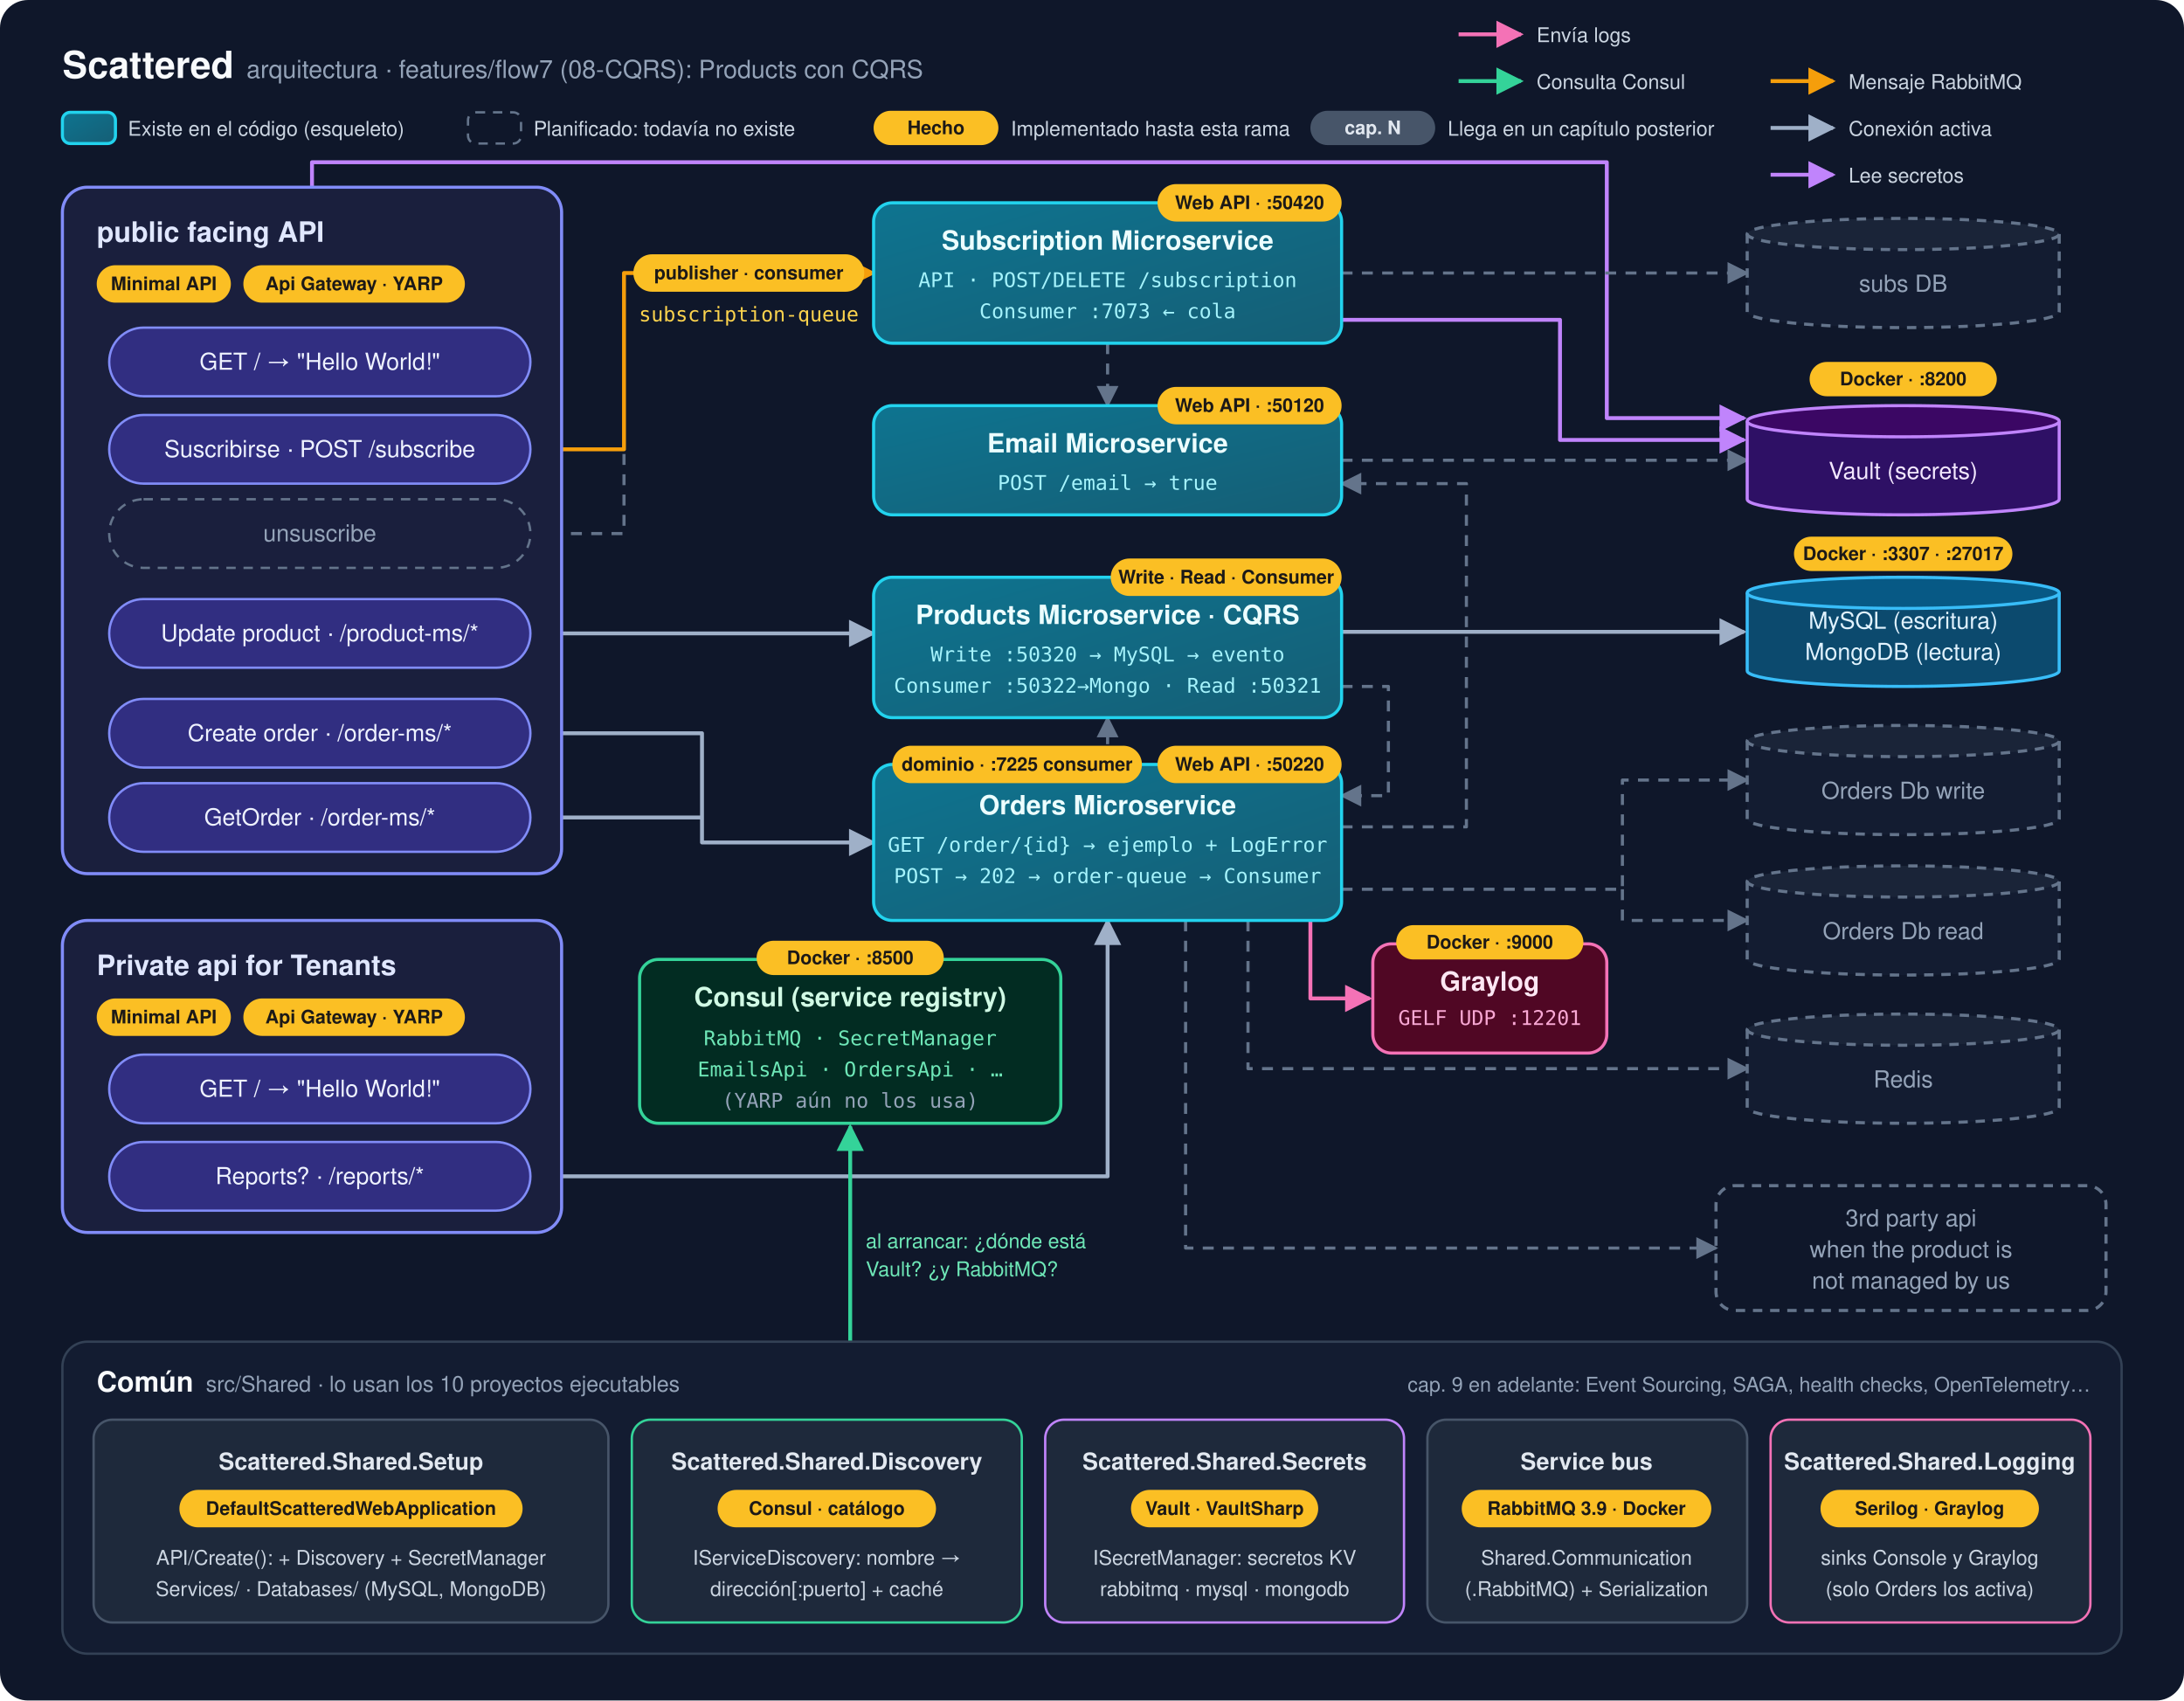
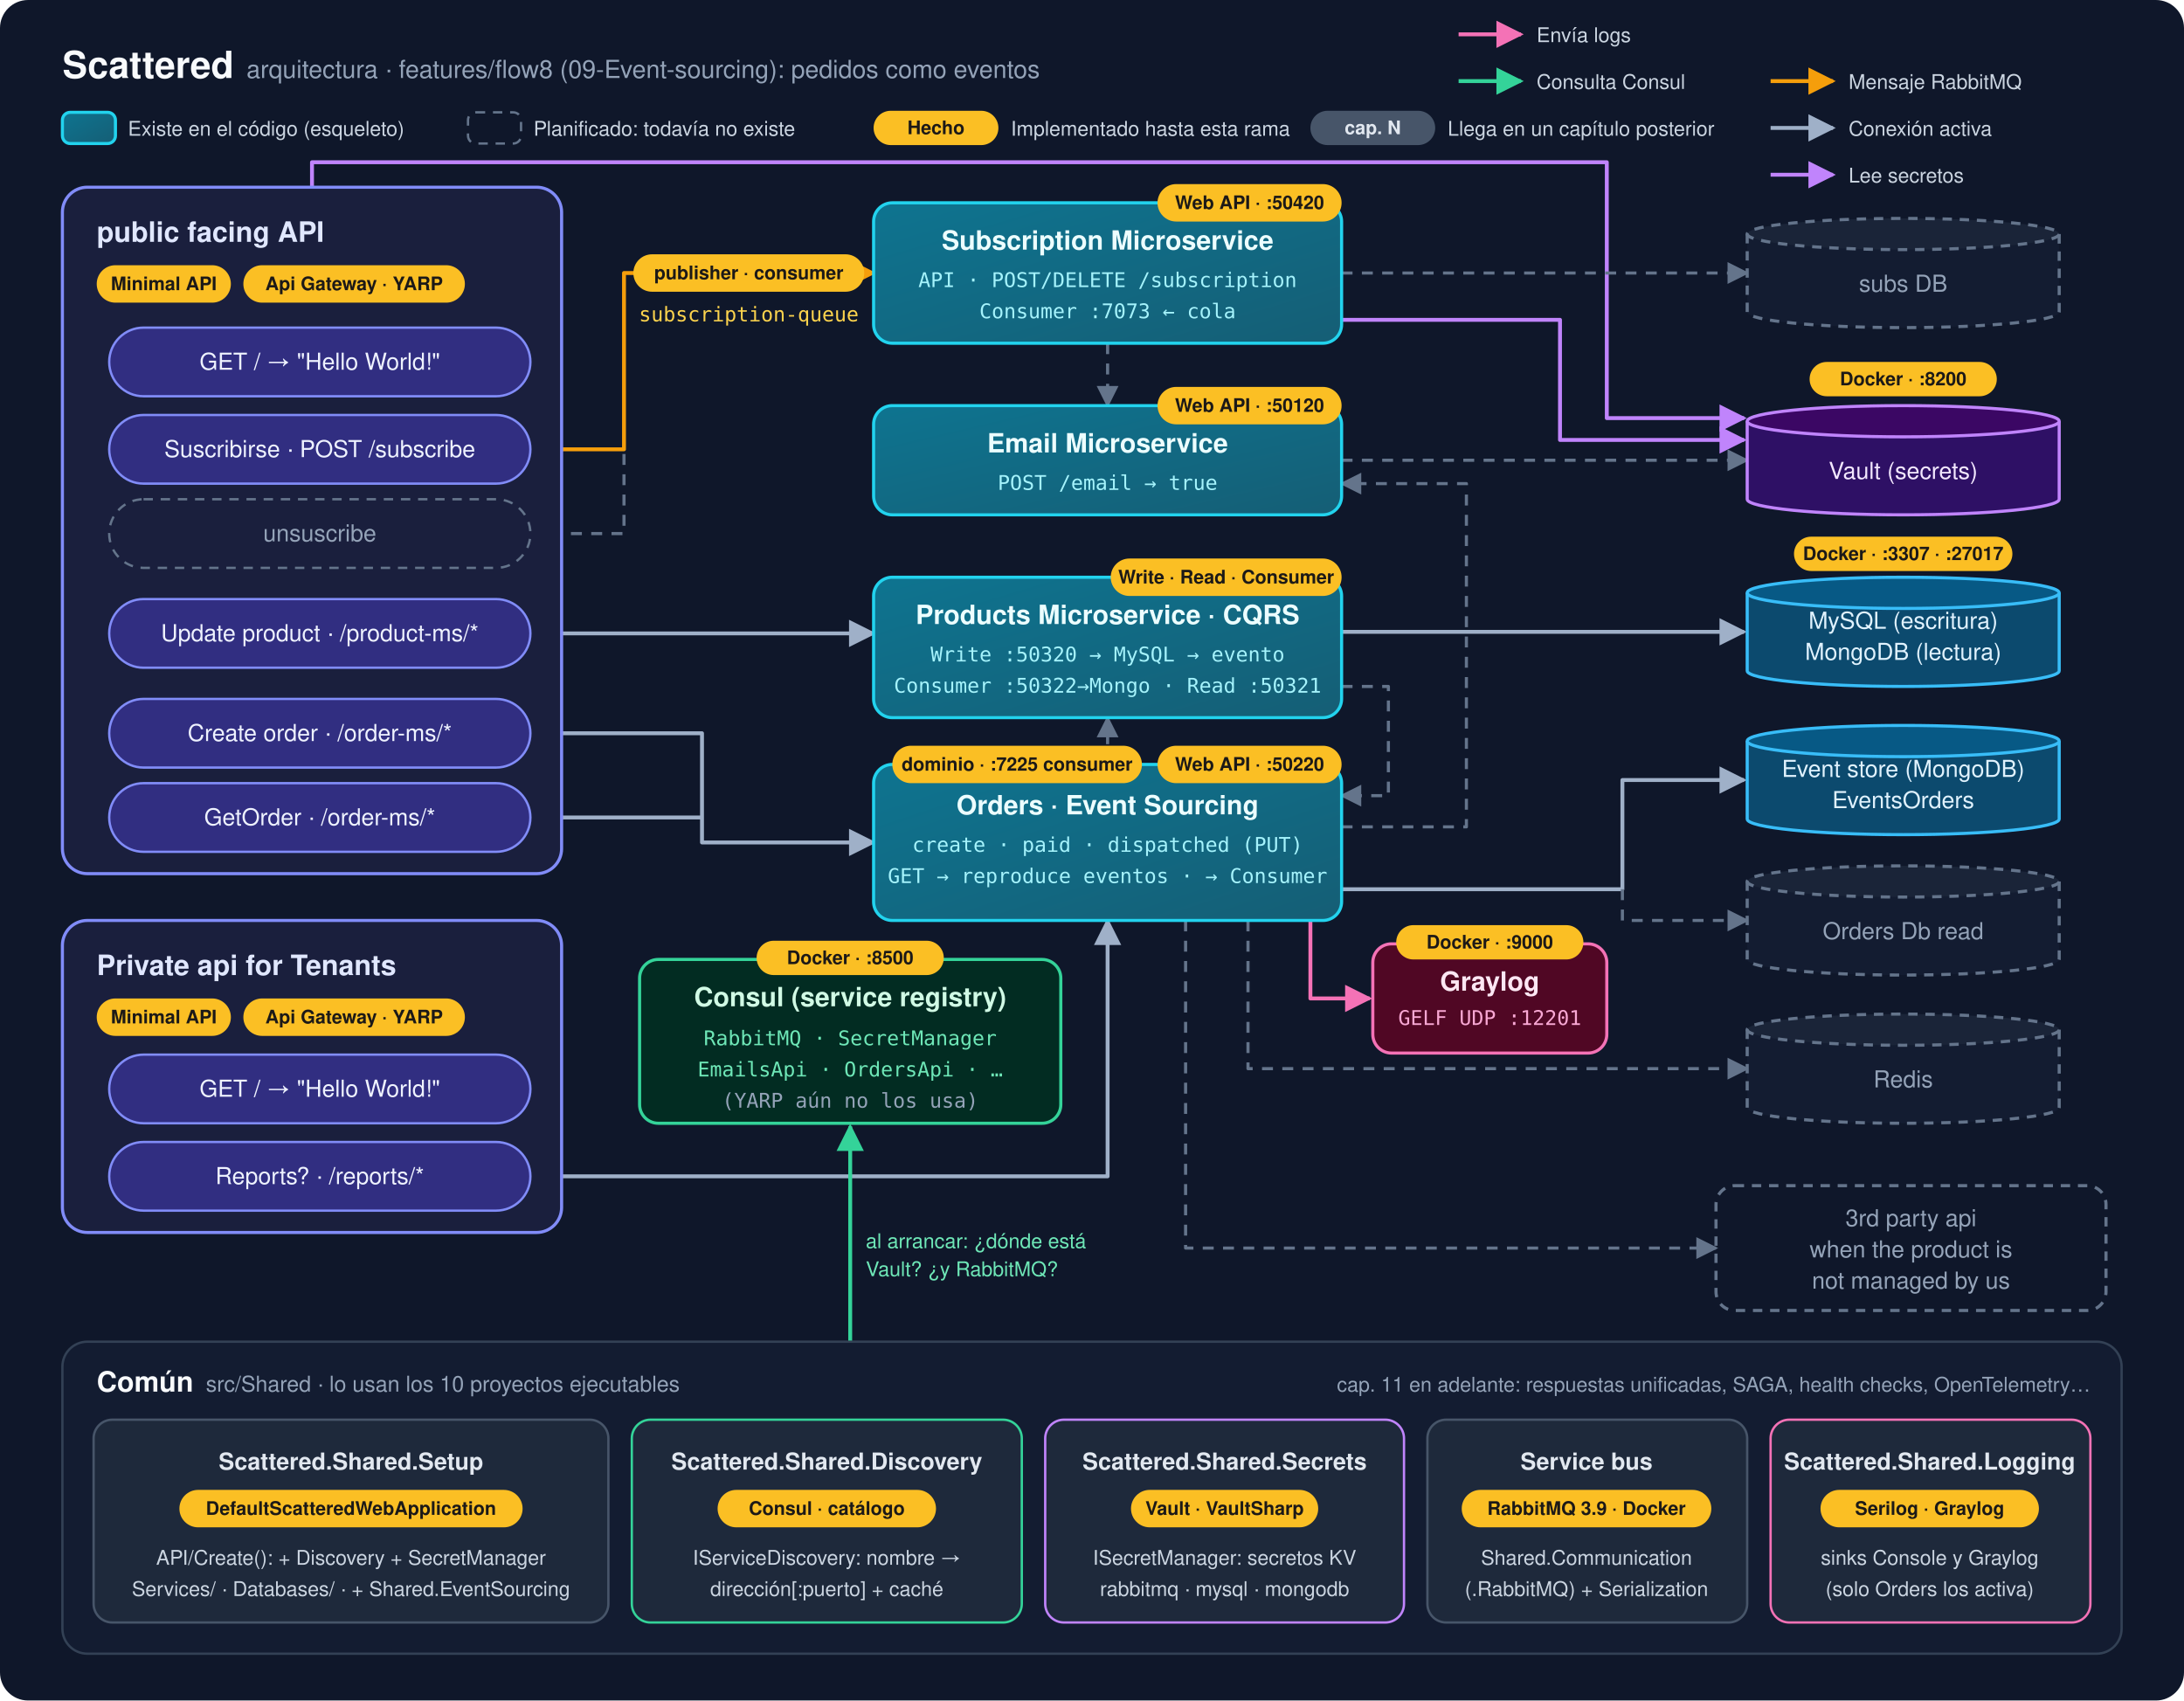
<svg xmlns="http://www.w3.org/2000/svg" viewBox="0 0 1400 1090" width="1400" height="1090" font-family="'Segoe UI', 'Helvetica Neue', Helvetica, Arial, sans-serif">
  <defs>
    <marker id="arrow" viewBox="0 0 10 10" refX="9" refY="5" markerWidth="7" markerHeight="7" orient="auto">
      <path d="M0 0 L10 5 L0 10 z" fill="#64748b" />
    </marker>
    <marker id="arrow-async" viewBox="0 0 10 10" refX="9" refY="5" markerWidth="7" markerHeight="7" orient="auto">
      <path d="M0 0 L10 5 L0 10 z" fill="#f59e0b" />
    </marker>
    <marker id="arrow-live" viewBox="0 0 10 10" refX="9" refY="5" markerWidth="7" markerHeight="7" orient="auto">
      <path d="M0 0 L10 5 L0 10 z" fill="#9fb0c8" />
    </marker>
    <marker id="arrow-discovery" viewBox="0 0 10 10" refX="9" refY="5" markerWidth="7" markerHeight="7" orient="auto">
      <path d="M0 0 L10 5 L0 10 z" fill="#34d399" />
    </marker>
    <marker id="arrow-log" viewBox="0 0 10 10" refX="9" refY="5" markerWidth="7" markerHeight="7" orient="auto">
      <path d="M0 0 L10 5 L0 10 z" fill="#f472b6" />
    </marker>
    <marker id="arrow-secret" viewBox="0 0 10 10" refX="9" refY="5" markerWidth="7" markerHeight="7" orient="auto">
      <path d="M0 0 L10 5 L0 10 z" fill="#c084fc" />
    </marker>
    <linearGradient id="svc" x1="0" y1="0" x2="1" y2="1">
      <stop offset="0" stop-color="#0e7490" />
      <stop offset="1" stop-color="#155e75" />
    </linearGradient>
    <g id="db-live">
      <path d="M0 10 v50 a100 10 0 0 0 200 0 v-50" fill="#2e1065" stroke="#c084fc" stroke-width="2" />
      <ellipse cx="100" cy="10" rx="100" ry="10" fill="#3b0764" stroke="#c084fc" stroke-width="2" />
    </g>
    <g id="db-data">
      <path d="M0 10 v50 a100 10 0 0 0 200 0 v-50" fill="#0c4a6e" stroke="#38bdf8" stroke-width="2" />
      <ellipse cx="100" cy="10" rx="100" ry="10" fill="#075985" stroke="#38bdf8" stroke-width="2" />
    </g>
    <g id="db">
      <path d="M0 10 v50 a100 10 0 0 0 200 0 v-50" fill="#131c31" stroke="#64748b" stroke-width="2" stroke-dasharray="6 5" />
      <ellipse cx="100" cy="10" rx="100" ry="10" fill="#1a2438" stroke="#64748b" stroke-width="2" stroke-dasharray="6 5" />
    </g>
  </defs>
  <style>
    .plan { fill: none; stroke: #64748b; stroke-width: 2; stroke-dasharray: 7 6; stroke-linejoin: round; marker-end: url(#arrow); }
    .async-live { fill: none; stroke: #f59e0b; stroke-width: 2.5; stroke-linejoin: round; marker-end: url(#arrow-async); }
    .tag-warn { fill: #f87171; }
    .secret-live { fill: none; stroke: #c084fc; stroke-width: 2.5; stroke-linejoin: round; marker-end: url(#arrow-secret); }
    .discovery-live { fill: none; stroke: #34d399; stroke-width: 2.5; stroke-linejoin: round; marker-end: url(#arrow-discovery); }
    .log-live { fill: none; stroke: #f472b6; stroke-width: 2.5; stroke-linejoin: round; marker-end: url(#arrow-log); }
    .logs { fill: #500724; stroke: #f472b6; stroke-width: 2; }
    .registry { fill: #022c22; stroke: #34d399; stroke-width: 2; }
    .line { fill: none; stroke: #9fb0c8; stroke-width: 2.5; stroke-linejoin: round; marker-end: url(#arrow-live); }
    .join { fill: none; stroke: #9fb0c8; stroke-width: 2.5; stroke-linejoin: round; }
    .plan-join { fill: none; stroke: #64748b; stroke-width: 2; stroke-dasharray: 7 6; stroke-linejoin: round; }
    .gateway { fill: #1a1f3d; stroke: #818cf8; stroke-width: 2; }
    .gateway-title { fill: #e0e7ff; font-size: 18px; font-weight: 600; }
    .endpoint { fill: #312e81; stroke: #818cf8; stroke-width: 1.5; }
    .endpoint-text { fill: #eef2ff; font-size: 15px; text-anchor: middle; }
    .planned { fill: none; stroke: #64748b; stroke-width: 1.5; stroke-dasharray: 6 5; }
    .planned-text { fill: #94a3b8; font-size: 15px; text-anchor: middle; }
    .service { fill: url(#svc); stroke: #22d3ee; stroke-width: 2; }
    .service-text { fill: #ecfeff; font-size: 17px; font-weight: 600; text-anchor: middle; }
    .code { fill: #a5f3fc; font-size: 13px; text-anchor: middle; font-family: 'SFMono-Regular', Menlo, Consolas, monospace; }
    .db-text { fill: #94a3b8; font-size: 15px; text-anchor: middle; }
    .external { fill: none; stroke: #64748b; stroke-width: 2; stroke-dasharray: 6 5; }
    .tag { fill: #fbbf24; }
    .tag-next { fill: #475569; }
    .tag-text { fill: #1c1917; font-size: 12px; font-weight: 700; text-anchor: middle; }
    .tag-next-text { fill: #e2e8f0; font-size: 12px; font-weight: 700; text-anchor: middle; }
    .panel { fill: #131c31; stroke: #334155; stroke-width: 1.5; }
    .card { fill: #1e293b; stroke: #475569; stroke-width: 1.5; }
    .card-text { fill: #e2e8f0; font-size: 15px; font-weight: 600; text-anchor: middle; }
    .card-note { fill: #cbd5e1; font-size: 13px; text-anchor: middle; }
    .muted { fill: #94a3b8; }
    .legend { fill: #cbd5e1; font-size: 13px; }
  </style>
  <rect width="1400" height="1090" rx="18" fill="#0f172a" />
  <text x="40" y="50" fill="#f8fafc" font-size="24" font-weight="700">Scattered</text>
-   <text x="158" y="50" fill="#94a3b8" font-size="16">arquitectura · features/flow7 (08-CQRS): Products con CQRS</text>
+   <text x="158" y="50" fill="#94a3b8" font-size="16">arquitectura · features/flow8 (09-Event-sourcing): pedidos como eventos</text>
  <rect x="40" y="72" width="34" height="20" rx="5" class="service" />
  <text class="legend" x="82" y="87">Existe en el código (esqueleto)</text>
  <rect x="300" y="72" width="34" height="20" rx="5" class="planned" />
  <text class="legend" x="342" y="87">Planificado: todavía no existe</text>
  <rect class="tag" x="560" y="71" width="80" height="22" rx="11" />
  <text class="tag-text" x="600" y="86">Hecho</text>
  <text class="legend" x="648" y="87">Implementado hasta esta rama</text>
  <rect class="tag-next" x="840" y="71" width="80" height="22" rx="11" />
  <text class="tag-next-text" x="880" y="86">cap. N</text>
  <text class="legend" x="928" y="87">Llega en un capítulo posterior</text>
  <path class="line" d="M1135 82 H1175" />
  <text class="legend" x="1185" y="87">Conexión activa</text>
  <path class="async-live" d="M1135 52 H1175" />
  <text class="legend" x="1185" y="57">Mensaje RabbitMQ</text>
  <path class="secret-live" d="M1135 112 H1175" />
  <text class="legend" x="1185" y="117">Lee secretos</text>
  <path class="discovery-live" d="M935 52 H975" />
  <text class="legend" x="985" y="57">Consulta Consul</text>
  <path class="log-live" d="M935 22 H975" />
  <text class="legend" x="985" y="27">Envía logs</text>
  <path class="async-live" d="M340 288 H400 V175 H560" />
  <path class="plan-join" d="M340 342 H400 V288" />
  <path class="line" d="M340 406 H560" />
  <path class="line" d="M340 470 H450 V540 H560" />
  <path class="join" d="M340 524 H450" />
  <path class="line" d="M340 754 H710 V590" />
  <path class="plan" d="M710 220 V260" />
  <path class="secret-live" d="M860 205 H1000 V282 H1118" />
  <path class="secret-live" d="M200 120 V104 H1030 V268 H1118" />
  <path class="plan" d="M710 490 V460" />
  <path class="plan" d="M860 440 H890 V510 H860" />
  <path class="plan" d="M860 530 H940 V310 H860" />
  <path class="plan" d="M860 175 H1120" />
  <path class="plan" d="M860 295 H1120" />
  <path class="line" d="M860 405 H1118" />
-   <path class="plan" d="M860 570 H1040 V500 H1120" />
+   <path class="line" d="M860 570 H1040 V500 H1118" />
  <path class="plan" d="M1040 570 V590 H1120" />
  <path class="plan" d="M800 590 V685 H1120" />
  <path class="plan" d="M760 590 V800 H1100" />
  <path class="discovery-live" d="M545 860 V722" />
  <path class="log-live" d="M840 590 V640 H878" />
  <rect class="gateway" x="40" y="120" width="320" height="440" rx="16" />
  <text class="gateway-title" x="62" y="155">public facing API</text>
  <rect class="tag" x="62" y="170" width="86" height="24" rx="12" />
  <text class="tag-text" x="105" y="186">Minimal API</text>
  <rect class="tag" x="156" y="170" width="142" height="24" rx="12" />
  <text class="tag-text" x="227" y="186">Api Gateway · YARP</text>
  <rect class="endpoint" x="70" y="210" width="270" height="44" rx="22" />
  <text class="endpoint-text" x="205" y="237">GET /  →  "Hello World!"</text>
  <rect class="endpoint" x="70" y="266" width="270" height="44" rx="22" />
  <text class="endpoint-text" x="205" y="293">Suscribirse · POST /subscribe</text>
  <rect class="planned" x="70" y="320" width="270" height="44" rx="22" />
  <text class="planned-text" x="205" y="347">unsuscribe</text>
  <rect class="endpoint" x="70" y="384" width="270" height="44" rx="22" />
  <text class="endpoint-text" x="205" y="411">Update product · /product-ms/*</text>
  <rect class="endpoint" x="70" y="448" width="270" height="44" rx="22" />
  <text class="endpoint-text" x="205" y="475">Create order · /order-ms/*</text>
  <rect class="endpoint" x="70" y="502" width="270" height="44" rx="22" />
  <text class="endpoint-text" x="205" y="529">GetOrder · /order-ms/*</text>
  <rect class="gateway" x="40" y="590" width="320" height="200" rx="16" />
  <text class="gateway-title" x="62" y="625">Private api for Tenants</text>
  <rect class="tag" x="62" y="640" width="86" height="24" rx="12" />
  <text class="tag-text" x="105" y="656">Minimal API</text>
  <rect class="tag" x="156" y="640" width="142" height="24" rx="12" />
  <text class="tag-text" x="227" y="656">Api Gateway · YARP</text>
  <rect class="endpoint" x="70" y="676" width="270" height="44" rx="22" />
  <text class="endpoint-text" x="205" y="703">GET /  →  "Hello World!"</text>
  <rect class="endpoint" x="70" y="732" width="270" height="44" rx="22" />
  <text class="endpoint-text" x="205" y="759">Reports? · /reports/*</text>
  <rect class="service" x="560" y="130" width="300" height="90" rx="12" />
  <text class="service-text" x="710" y="160">Subscription Microservice</text>
  <text class="code" x="710" y="184">API · POST/DELETE /subscription</text>
  <text class="code" x="710" y="204">Consumer :7073 ← cola</text>
  <rect class="tag" x="742" y="118" width="118" height="24" rx="12" />
  <text class="tag-text" x="801" y="134">Web API · :50420</text>
  <rect class="service" x="560" y="260" width="300" height="70" rx="12" />
  <text class="service-text" x="710" y="290">Email Microservice</text>
  <text class="code" x="710" y="314">POST /email → true</text>
  <rect class="tag" x="742" y="248" width="118" height="24" rx="12" />
  <text class="tag-text" x="801" y="264">Web API · :50120</text>
  <rect class="service" x="560" y="370" width="300" height="90" rx="12" />
  <text class="service-text" x="710" y="400">Products Microservice · CQRS</text>
  <text class="code" x="710" y="424">Write :50320 → MySQL → evento</text>
  <text class="code" x="710" y="444">Consumer :50322→Mongo · Read :50321</text>
  <rect class="tag" x="712" y="358" width="148" height="24" rx="12" />
  <text class="tag-text" x="786" y="374">Write · Read · Consumer</text>
  <rect class="service" x="560" y="490" width="300" height="100" rx="12" />
-   <text class="service-text" x="710" y="522">Orders Microservice</text>
-   <text class="code" x="710" y="546">GET /order/{id} → ejemplo + LogError</text>
-   <text class="code" x="710" y="566">POST → 202 → order-queue → Consumer</text>
+   <text class="service-text" x="710" y="522">Orders · Event Sourcing</text>
+   <text class="code" x="710" y="546">create · paid · dispatched (PUT)</text>
+   <text class="code" x="710" y="566">GET → reproduce eventos · → Consumer</text>
  <rect class="tag" x="742" y="478" width="118" height="24" rx="12" />
  <text class="tag-text" x="801" y="494">Web API · :50220</text>
  <rect class="tag" x="572" y="478" width="160" height="24" rx="12" />
  <text class="tag-text" x="652" y="494">dominio · :7225 consumer</text>
  <rect class="tag" x="406" y="163" width="148" height="24" rx="12" />
  <text class="tag-text" x="480" y="179">publisher · consumer</text>
  <text class="code" x="480" y="206" style="fill:#fcd34d">subscription-queue</text>
  <rect class="logs" x="880" y="605" width="150" height="70" rx="12" />
  <text class="service-text" x="955" y="635" style="fill:#fce7f3">Graylog</text>
  <text class="code" x="955" y="657" style="fill:#f9a8d4">GELF UDP :12201</text>
  <rect class="tag" x="895" y="593" width="120" height="22" rx="11" />
  <text class="tag-text" x="955" y="608">Docker · :9000</text>
  <rect class="registry" x="410" y="615" width="270" height="105" rx="12" />
  <text class="service-text" x="545" y="645" style="fill:#d1fae5">Consul (service registry)</text>
  <text class="code" x="545" y="670" style="fill:#6ee7b7">RabbitMQ · SecretManager</text>
  <text class="code" x="545" y="690" style="fill:#6ee7b7">EmailsApi · OrdersApi · …</text>
  <text class="code" x="545" y="710" style="fill:#94a3b8">(YARP aún no los usa)</text>
  <rect class="tag" x="485" y="603" width="120" height="22" rx="11" />
  <text class="tag-text" x="545" y="618">Docker · :8500</text>
  <text class="legend" x="555" y="800" style="fill:#6ee7b7">al arrancar: ¿dónde está</text>
  <text class="legend" x="555" y="818" style="fill:#6ee7b7">Vault? ¿y RabbitMQ?</text>
  <use href="#db" x="1120" y="140" />
  <text class="db-text" x="1220" y="187">subs DB</text>
  <use href="#db-live" x="1120" y="260" />
  <text class="db-text" x="1220" y="307" style="fill:#f3e8ff">Vault (secrets)</text>
  <rect class="tag" x="1160" y="232" width="120" height="22" rx="11" />
  <text class="tag-text" x="1220" y="247">Docker · :8200</text>
  <use href="#db-data" x="1120" y="370" />
  <text class="db-text" x="1220" y="403" style="fill:#e0f2fe">MySQL (escritura)</text>
  <text class="db-text" x="1220" y="423" style="fill:#e0f2fe">MongoDB (lectura)</text>
  <rect class="tag" x="1150" y="344" width="140" height="22" rx="11" />
  <text class="tag-text" x="1220" y="359">Docker · :3307 · :27017</text>
-   <use href="#db" x="1120" y="465" />
-   <text class="db-text" x="1220" y="512">Orders Db write</text>
+   <use href="#db-data" x="1120" y="465" />
+   <text class="db-text" x="1220" y="498" style="fill:#e0f2fe">Event store (MongoDB)</text>
+   <text class="db-text" x="1220" y="518" style="fill:#e0f2fe">EventsOrders</text>
  <use href="#db" x="1120" y="555" />
  <text class="db-text" x="1220" y="602">Orders Db read</text>
  <use href="#db" x="1120" y="650" />
  <text class="db-text" x="1220" y="697">Redis</text>
  <rect class="external" x="1100" y="760" width="250" height="80" rx="12" />
  <text class="db-text" x="1225" y="786">3rd party api</text>
  <text class="db-text" x="1225" y="806">when the product is</text>
  <text class="db-text" x="1225" y="826">not managed by us</text>
  <rect class="panel" x="40" y="860" width="1320" height="200" rx="16" />
  <text x="62" y="892" fill="#f8fafc" font-size="18" font-weight="600">Común</text>
  <text x="132" y="892" fill="#94a3b8" font-size="14">src/Shared · lo usan los 10 proyectos ejecutables</text>
-   <text x="1340" y="892" fill="#94a3b8" font-size="13" text-anchor="end">cap. 9 en adelante: Event Sourcing, SAGA, health checks, OpenTelemetry…</text>
+   <text x="1340" y="892" fill="#94a3b8" font-size="13" text-anchor="end">cap. 11 en adelante: respuestas unificadas, SAGA, health checks, OpenTelemetry…</text>
  <rect class="card" x="60" y="910" width="330" height="130" rx="12" />
  <text class="card-text" x="225" y="942">Scattered.Shared.Setup</text>
  <rect class="tag" x="115" y="955" width="220" height="24" rx="12" />
  <text class="tag-text" x="225" y="971">DefaultScatteredWebApplication</text>
  <text class="card-note" x="225" y="1003">API/Create(): + Discovery + SecretManager</text>
-   <text class="card-note" x="225" y="1023">Services/ · Databases/ (MySQL, MongoDB)</text>
+   <text class="card-note" x="225" y="1023">Services/ · Databases/ · + Shared.EventSourcing</text>
  <rect class="card" x="405" y="910" width="250" height="130" rx="12" style="stroke:#34d399" />
  <text class="card-text" x="530" y="942">Scattered.Shared.Discovery</text>
  <rect class="tag" x="460" y="955" width="140" height="24" rx="12" />
  <text class="tag-text" x="530" y="971">Consul · catálogo</text>
  <text class="card-note" x="530" y="1003">IServiceDiscovery: nombre →</text>
  <text class="card-note" x="530" y="1023">dirección[:puerto] + caché</text>
  <rect class="card" x="670" y="910" width="230" height="130" rx="12" style="stroke:#c084fc" />
  <text class="card-text" x="785" y="942">Scattered.Shared.Secrets</text>
  <rect class="tag" x="725" y="955" width="120" height="24" rx="12" />
  <text class="tag-text" x="785" y="971">Vault · VaultSharp</text>
  <text class="card-note" x="785" y="1003">ISecretManager: secretos KV</text>
  <text class="card-note" x="785" y="1023">rabbitmq · mysql · mongodb</text>
  <rect class="card" x="915" y="910" width="205" height="130" rx="12" />
  <text class="card-text" x="1017" y="942">Service bus</text>
  <rect class="tag" x="937" y="955" width="160" height="24" rx="12" />
  <text class="tag-text" x="1017" y="971">RabbitMQ 3.9 · Docker</text>
  <text class="card-note" x="1017" y="1003">Shared.Communication</text>
  <text class="card-note" x="1017" y="1023">(.RabbitMQ) + Serialization</text>
  <rect class="card" x="1135" y="910" width="205" height="130" rx="12" style="stroke:#f472b6" />
  <text class="card-text" x="1237" y="942">Scattered.Shared.Logging</text>
  <rect class="tag" x="1167" y="955" width="140" height="24" rx="12" />
  <text class="tag-text" x="1237" y="971">Serilog · Graylog</text>
  <text class="card-note" x="1237" y="1003">sinks Console y Graylog</text>
  <text class="card-note" x="1237" y="1023">(solo Orders los activa)</text>
</svg>
